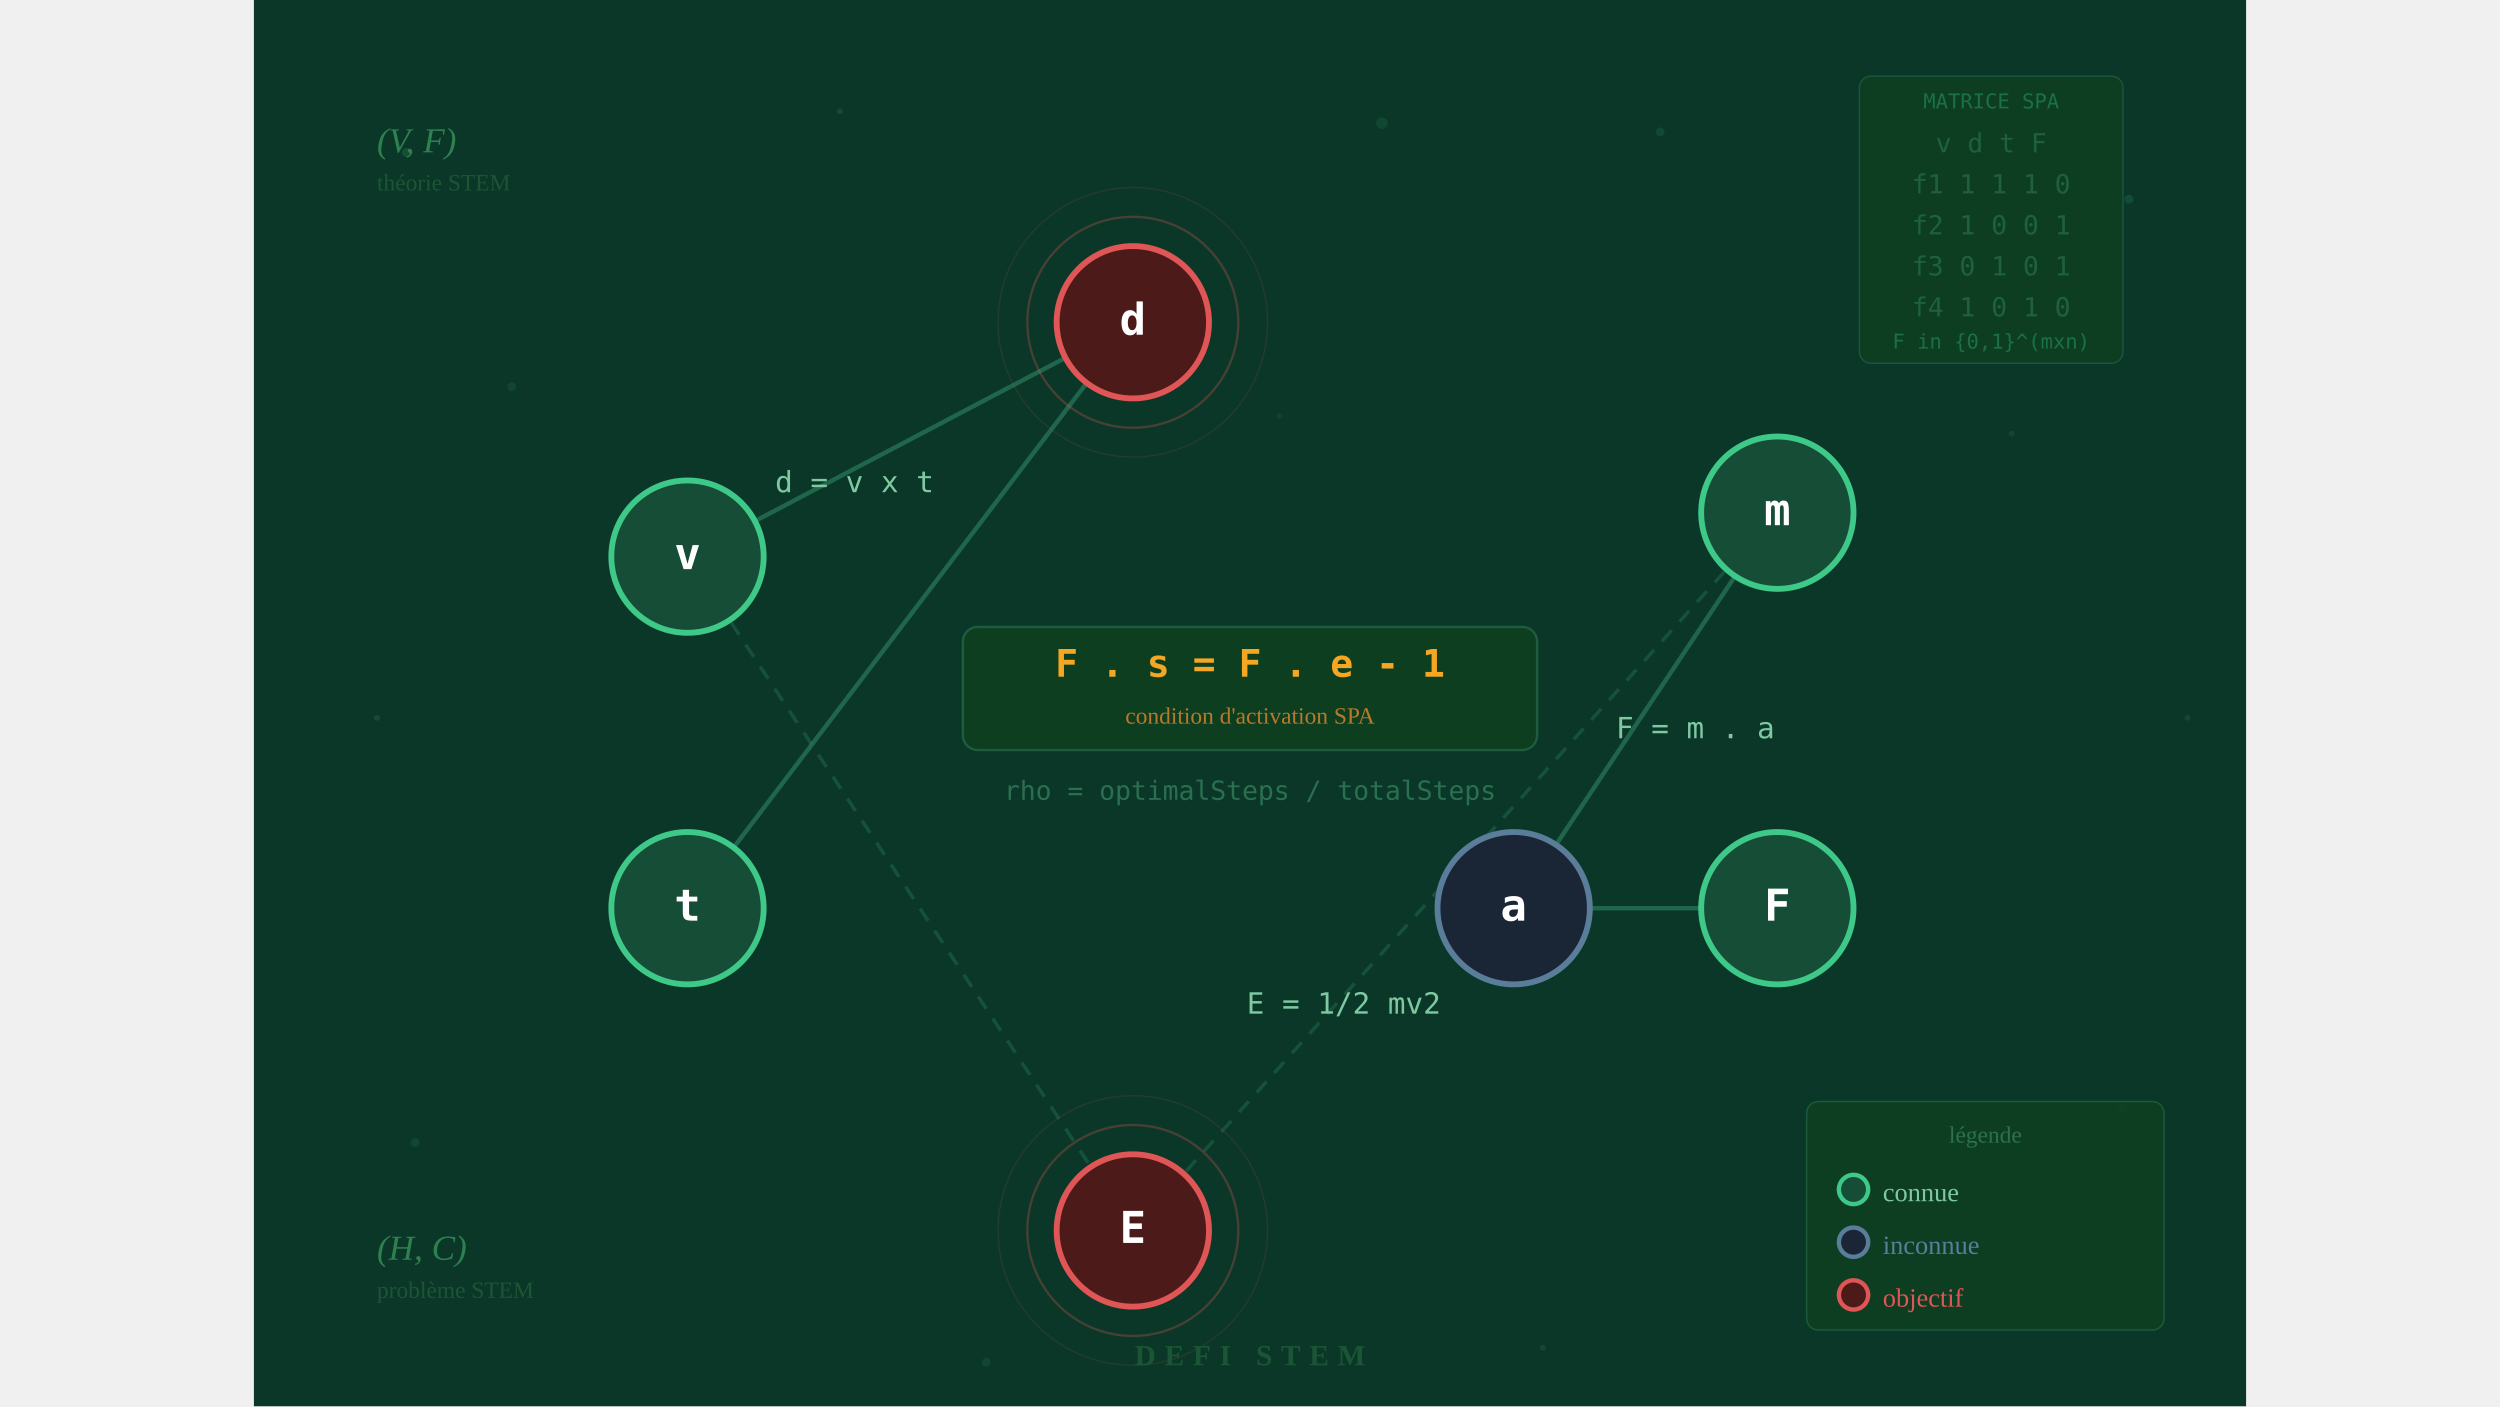
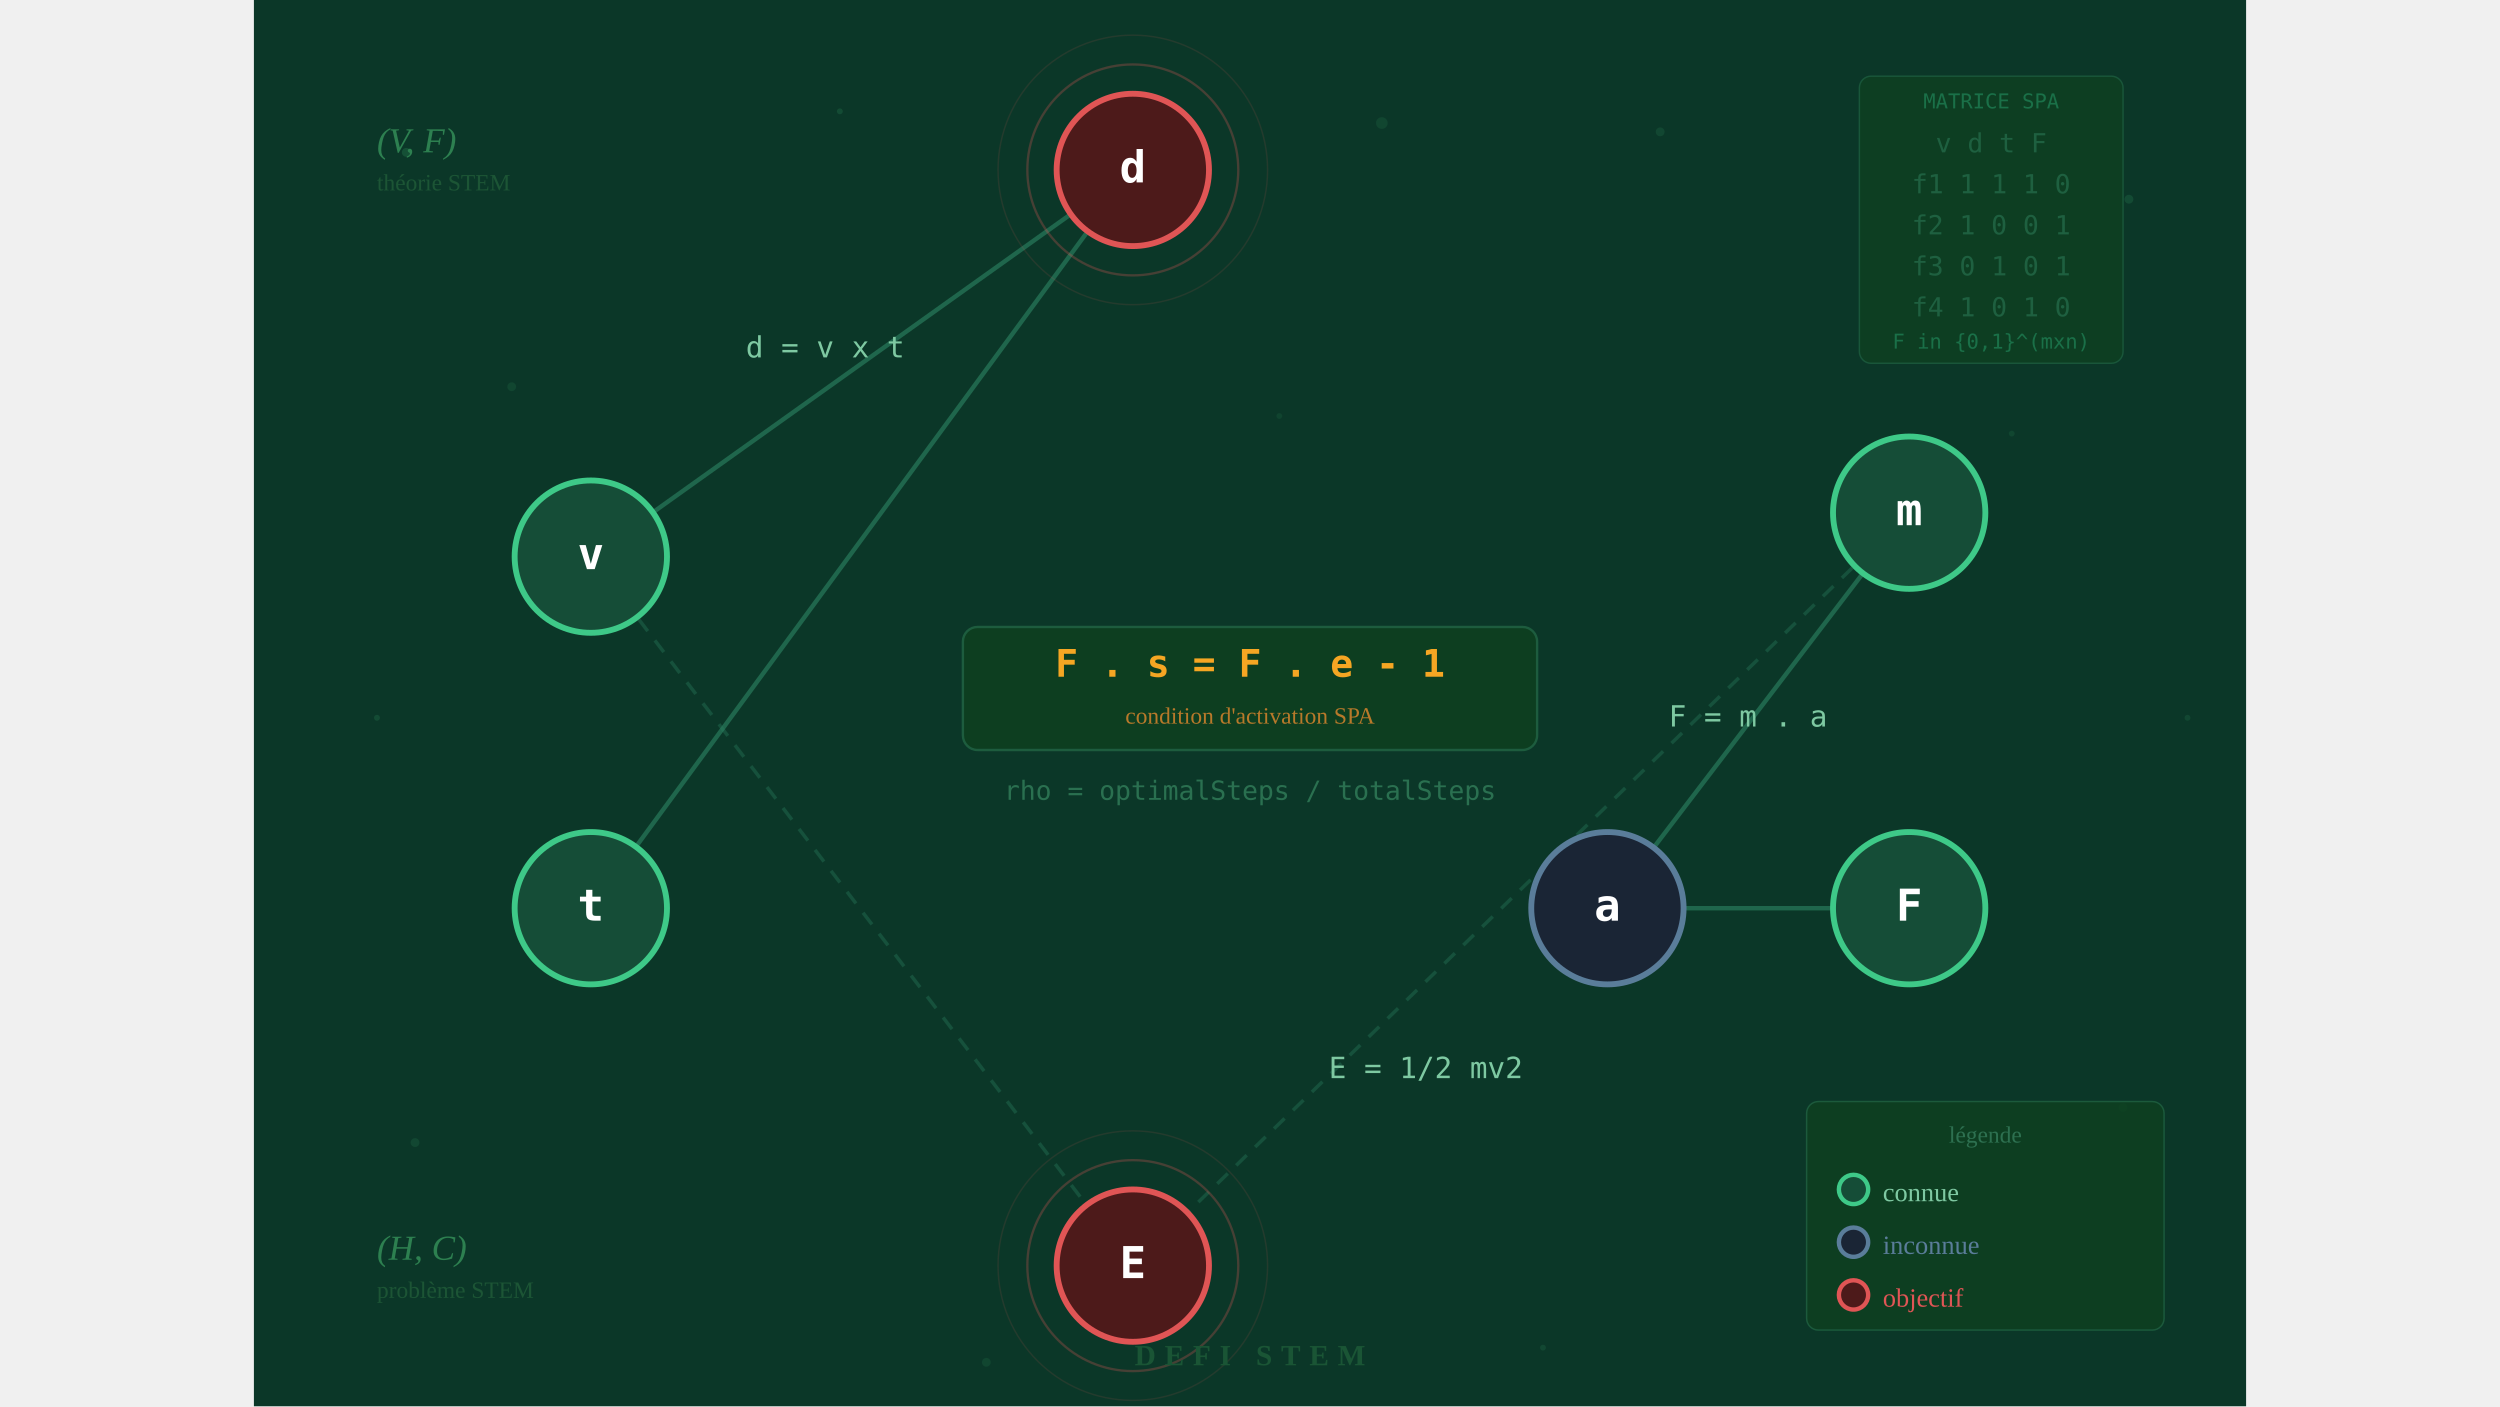
<svg xmlns="http://www.w3.org/2000/svg" width="1920" height="1080" viewBox="0 0 680 480" role="img">
  <style>
.nl{font-family:monospace;font-size:15px;fill:#fff;text-anchor:middle;dominant-baseline:middle;font-weight:bold}
.fm{font-family:monospace;font-size:10px;fill:#7EC9A2;text-anchor:middle}
.spa{font-family:monospace;font-size:13px;fill:#F5A623;text-anchor:middle;font-weight:bold}
.spas{font-size:8px;fill:#B8792A;text-anchor:middle}
.not{font-size:12px;fill:#2D8050;text-anchor:start;font-style:italic}
.nots{font-size:8px;fill:#1C5535;text-anchor:start}
.mc{font-family:monospace;font-size:9px;fill:#1E6040;text-anchor:middle}
.legti{font-size:8px;fill:#2D7050;text-anchor:middle}
.leg{font-size:9px;fill:#7EC9A2;text-anchor:start}
.legd{font-size:9px;fill:#5A7D9A;text-anchor:start}
.lego{font-size:9px;fill:#E05555;text-anchor:start}
.brand{font-size:10px;fill:#1A5535;text-anchor:middle;letter-spacing:3px;font-weight:bold}
.rho{font-family:monospace;font-size:9px;fill:#2A7050;text-anchor:middle}
</style>
  <rect width="680" height="480" fill="#0B3728" />
  <circle cx="52" cy="52" r="1.5" fill="#1C6040" opacity="0.6" />
  <circle cx="200" cy="38" r="1" fill="#1C6040" opacity="0.5" />
  <circle cx="385" cy="42" r="2" fill="#1C6040" opacity="0.35" />
  <circle cx="640" cy="68" r="1.5" fill="#1C6040" opacity="0.5" />
  <circle cx="660" cy="245" r="1" fill="#1C6040" opacity="0.4" />
  <circle cx="638" cy="378" r="1.5" fill="#1C6040" opacity="0.4" />
  <circle cx="55" cy="390" r="1.5" fill="#1C6040" opacity="0.4" />
  <circle cx="42" cy="245" r="1" fill="#1C6040" opacity="0.5" />
  <circle cx="250" cy="465" r="1.5" fill="#1C6040" opacity="0.35" />
  <circle cx="440" cy="460" r="1" fill="#1C6040" opacity="0.4" />
  <circle cx="480" cy="45" r="1.5" fill="#1C6040" opacity="0.4" />
  <circle cx="350" cy="142" r="1" fill="#1C6040" opacity="0.3" />
  <circle cx="88" cy="132" r="1.5" fill="#1C6040" opacity="0.35" />
  <circle cx="600" cy="148" r="1" fill="#1C6040" opacity="0.35" />
  <rect x="548" y="26" width="90" height="98" rx="4" fill="#0D4020" opacity="0.75" stroke="#1D6040" stroke-width="0.5" />
  <text x="593" y="37" class="mc" style="font-size:7px;fill:#1A7048">MATRICE SPA</text>
  <text x="593" y="52" class="mc">  v  d  t  F</text>
  <text x="593" y="66" class="mc">f1 1  1  1  0</text>
  <text x="593" y="80" class="mc">f2 1  0  0  1</text>
  <text x="593" y="94" class="mc">f3 0  1  0  1</text>
  <text x="593" y="108" class="mc">f4 1  0  1  0</text>
  <text x="593" y="119" class="mc" style="font-size:7px;fill:#1A7048">F in {0,1}^(mxn)</text>
  <text x="42" y="52" class="not">(V, F)</text>
  <text x="42" y="65" class="nots">théorie STEM</text>
  <text x="42" y="430" class="not">(H, C)</text>
  <text x="42" y="443" class="nots">problème STEM</text>
-   <line x1="148" y1="190" x2="300" y2="110" stroke="#2A8060" stroke-width="1.5" opacity="0.65" />
-   <line x1="148" y1="310" x2="300" y2="110" stroke="#2A8060" stroke-width="1.5" opacity="0.65" />
-   <line x1="520" y1="175" x2="430" y2="310" stroke="#2A8060" stroke-width="1.5" opacity="0.65" />
-   <line x1="520" y1="310" x2="430" y2="310" stroke="#2A8060" stroke-width="1.5" opacity="0.65" />
-   <line x1="148" y1="190" x2="300" y2="420" stroke="#2A8060" stroke-width="1.2" opacity="0.35" stroke-dasharray="5,4" />
-   <line x1="520" y1="175" x2="300" y2="420" stroke="#2A8060" stroke-width="1.2" opacity="0.35" stroke-dasharray="5,4" />
-   <text x="205" y="168" class="fm">d = v x t</text>
-   <text x="492" y="252" class="fm">F = m . a</text>
-   <text x="372" y="346" class="fm">E = 1/2 mv2</text>
+   <line x1="115" y1="190" x2="300" y2="58" stroke="#2A8060" stroke-width="1.5" opacity="0.65" />
+   <line x1="115" y1="310" x2="300" y2="58" stroke="#2A8060" stroke-width="1.5" opacity="0.65" />
+   <line x1="565" y1="175" x2="462" y2="310" stroke="#2A8060" stroke-width="1.5" opacity="0.65" />
+   <line x1="565" y1="310" x2="462" y2="310" stroke="#2A8060" stroke-width="1.5" opacity="0.65" />
+   <line x1="115" y1="190" x2="300" y2="432" stroke="#2A8060" stroke-width="1.2" opacity="0.35" stroke-dasharray="5,4" />
+   <line x1="565" y1="175" x2="300" y2="432" stroke="#2A8060" stroke-width="1.2" opacity="0.35" stroke-dasharray="5,4" />
+   <text x="195" y="122" class="fm">d = v x t</text>
+   <text x="510" y="248" class="fm">F = m . a</text>
+   <text x="400" y="368" class="fm">E = 1/2 mv2</text>
  <rect x="242" y="214" width="196" height="42" rx="5" fill="#0D3F20" stroke="#1E6040" stroke-width="0.8" opacity="0.92" />
  <text x="340" y="231" class="spa">F . s = F . e - 1</text>
  <text x="340" y="247" class="spas">condition d'activation SPA</text>
  <text x="340" y="273" class="rho">rho = optimalSteps / totalSteps</text>
-   <circle cx="300" cy="110" r="36" fill="none" stroke="#E05555" stroke-width="0.8" opacity="0.28" />
-   <circle cx="300" cy="110" r="46" fill="none" stroke="#E05555" stroke-width="0.5" opacity="0.12" />
-   <circle cx="300" cy="420" r="36" fill="none" stroke="#E05555" stroke-width="0.8" opacity="0.28" />
-   <circle cx="300" cy="420" r="46" fill="none" stroke="#E05555" stroke-width="0.5" opacity="0.12" />
-   <circle cx="148" cy="190" r="26" fill="#154D37" stroke="#3EC988" stroke-width="2" />
-   <text x="148" y="190" class="nl">v</text>
-   <circle cx="148" cy="310" r="26" fill="#154D37" stroke="#3EC988" stroke-width="2" />
-   <text x="148" y="310" class="nl">t</text>
-   <circle cx="300" cy="110" r="26" fill="#4D1A1A" stroke="#E05555" stroke-width="2" />
-   <text x="300" y="110" class="nl">d</text>
-   <circle cx="520" cy="175" r="26" fill="#154D37" stroke="#3EC988" stroke-width="2" />
-   <text x="520" y="175" class="nl">m</text>
-   <circle cx="520" cy="310" r="26" fill="#154D37" stroke="#3EC988" stroke-width="2" />
-   <text x="520" y="310" class="nl">F</text>
-   <circle cx="430" cy="310" r="26" fill="#1A2535" stroke="#5A7D9A" stroke-width="2" />
-   <text x="430" y="310" class="nl">a</text>
-   <circle cx="300" cy="420" r="26" fill="#4D1A1A" stroke="#E05555" stroke-width="2" />
-   <text x="300" y="420" class="nl">E</text>
+   <circle cx="300" cy="58" r="36" fill="none" stroke="#E05555" stroke-width="0.8" opacity="0.28" />
+   <circle cx="300" cy="58" r="46" fill="none" stroke="#E05555" stroke-width="0.5" opacity="0.12" />
+   <circle cx="300" cy="432" r="36" fill="none" stroke="#E05555" stroke-width="0.8" opacity="0.28" />
+   <circle cx="300" cy="432" r="46" fill="none" stroke="#E05555" stroke-width="0.5" opacity="0.12" />
+   <circle cx="115" cy="190" r="26" fill="#154D37" stroke="#3EC988" stroke-width="2" />
+   <text x="115" y="190" class="nl">v</text>
+   <circle cx="115" cy="310" r="26" fill="#154D37" stroke="#3EC988" stroke-width="2" />
+   <text x="115" y="310" class="nl">t</text>
+   <circle cx="300" cy="58" r="26" fill="#4D1A1A" stroke="#E05555" stroke-width="2" />
+   <text x="300" y="58" class="nl">d</text>
+   <circle cx="565" cy="175" r="26" fill="#154D37" stroke="#3EC988" stroke-width="2" />
+   <text x="565" y="175" class="nl">m</text>
+   <circle cx="565" cy="310" r="26" fill="#154D37" stroke="#3EC988" stroke-width="2" />
+   <text x="565" y="310" class="nl">F</text>
+   <circle cx="462" cy="310" r="26" fill="#1A2535" stroke="#5A7D9A" stroke-width="2" />
+   <text x="462" y="310" class="nl">a</text>
+   <circle cx="300" cy="432" r="26" fill="#4D1A1A" stroke="#E05555" stroke-width="2" />
+   <text x="300" y="432" class="nl">E</text>
  <rect x="530" y="376" width="122" height="78" rx="4" fill="#0D3F20" stroke="#1E6040" stroke-width="0.5" opacity="0.85" />
  <text x="591" y="390" class="legti">légende</text>
  <circle cx="546" cy="406" r="5" fill="#154D37" stroke="#3EC988" stroke-width="1.5" />
  <text x="556" y="410" class="leg">connue</text>
  <circle cx="546" cy="424" r="5" fill="#1A2535" stroke="#5A7D9A" stroke-width="1.5" />
  <text x="556" y="428" class="legd">inconnue</text>
  <circle cx="546" cy="442" r="5" fill="#4D1A1A" stroke="#E05555" stroke-width="1.5" />
  <text x="556" y="446" class="lego">objectif</text>
  <text x="340" y="466" class="brand">DEFI  STEM</text>
</svg>
